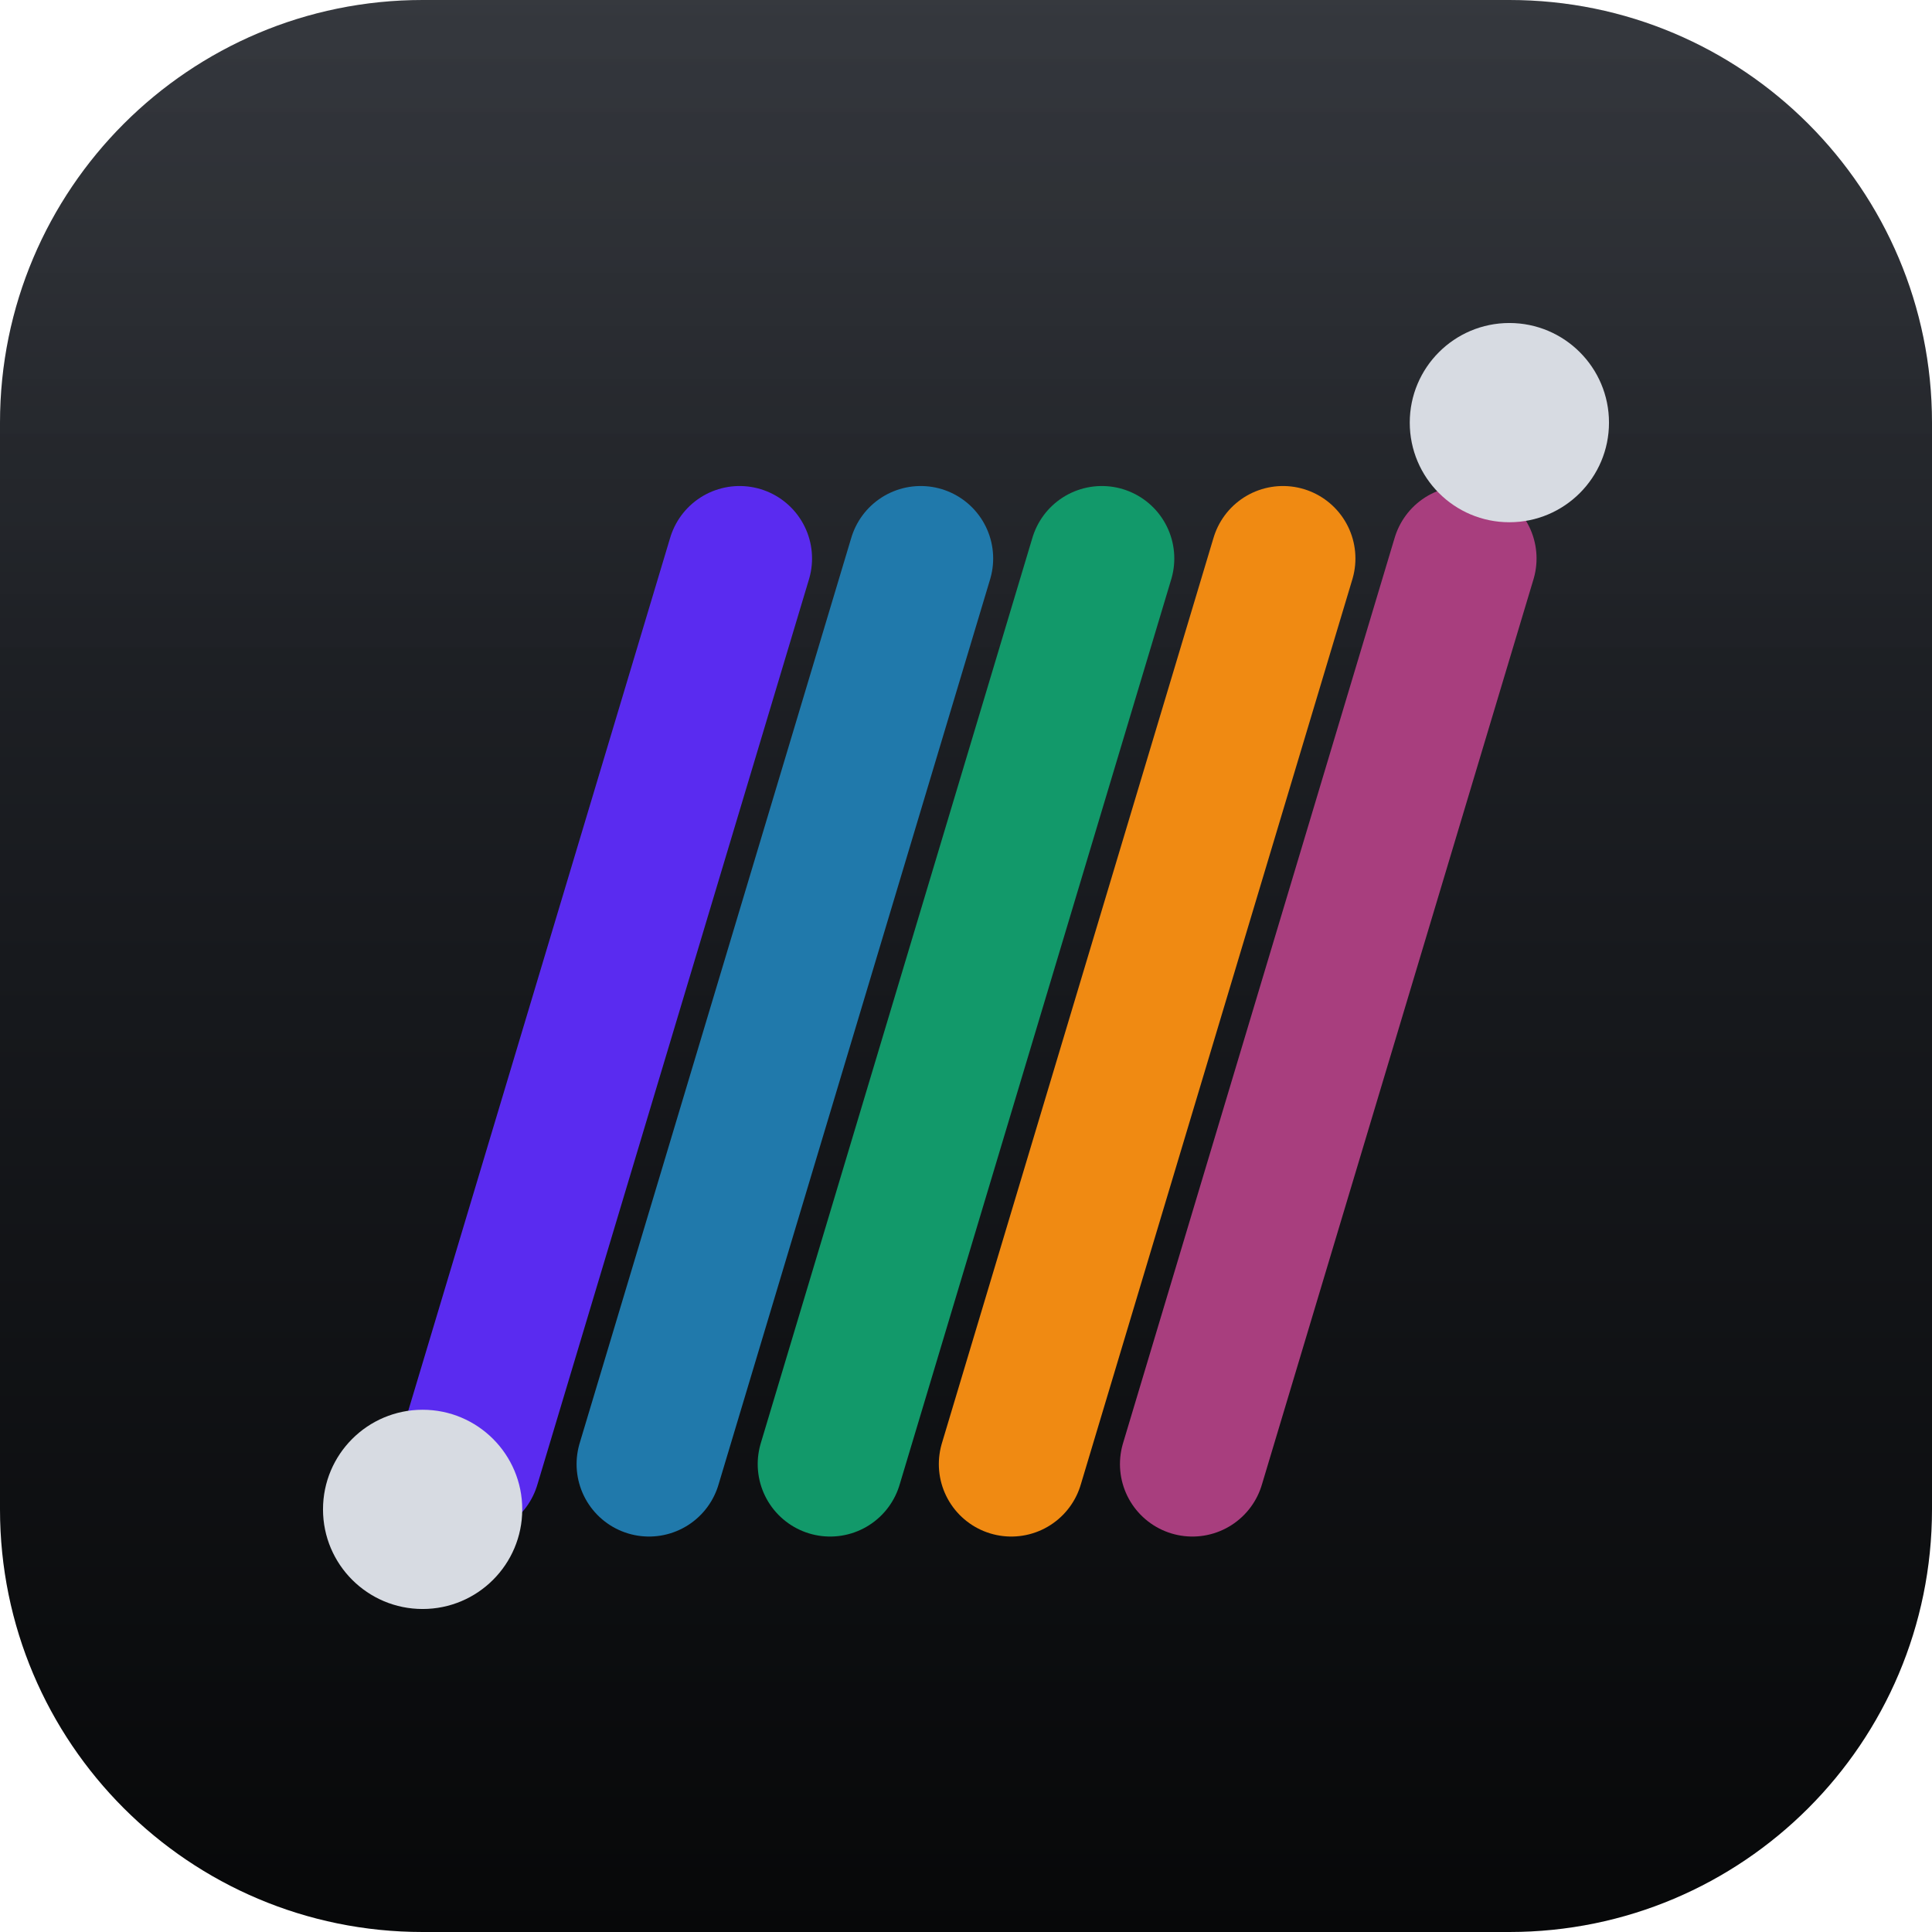
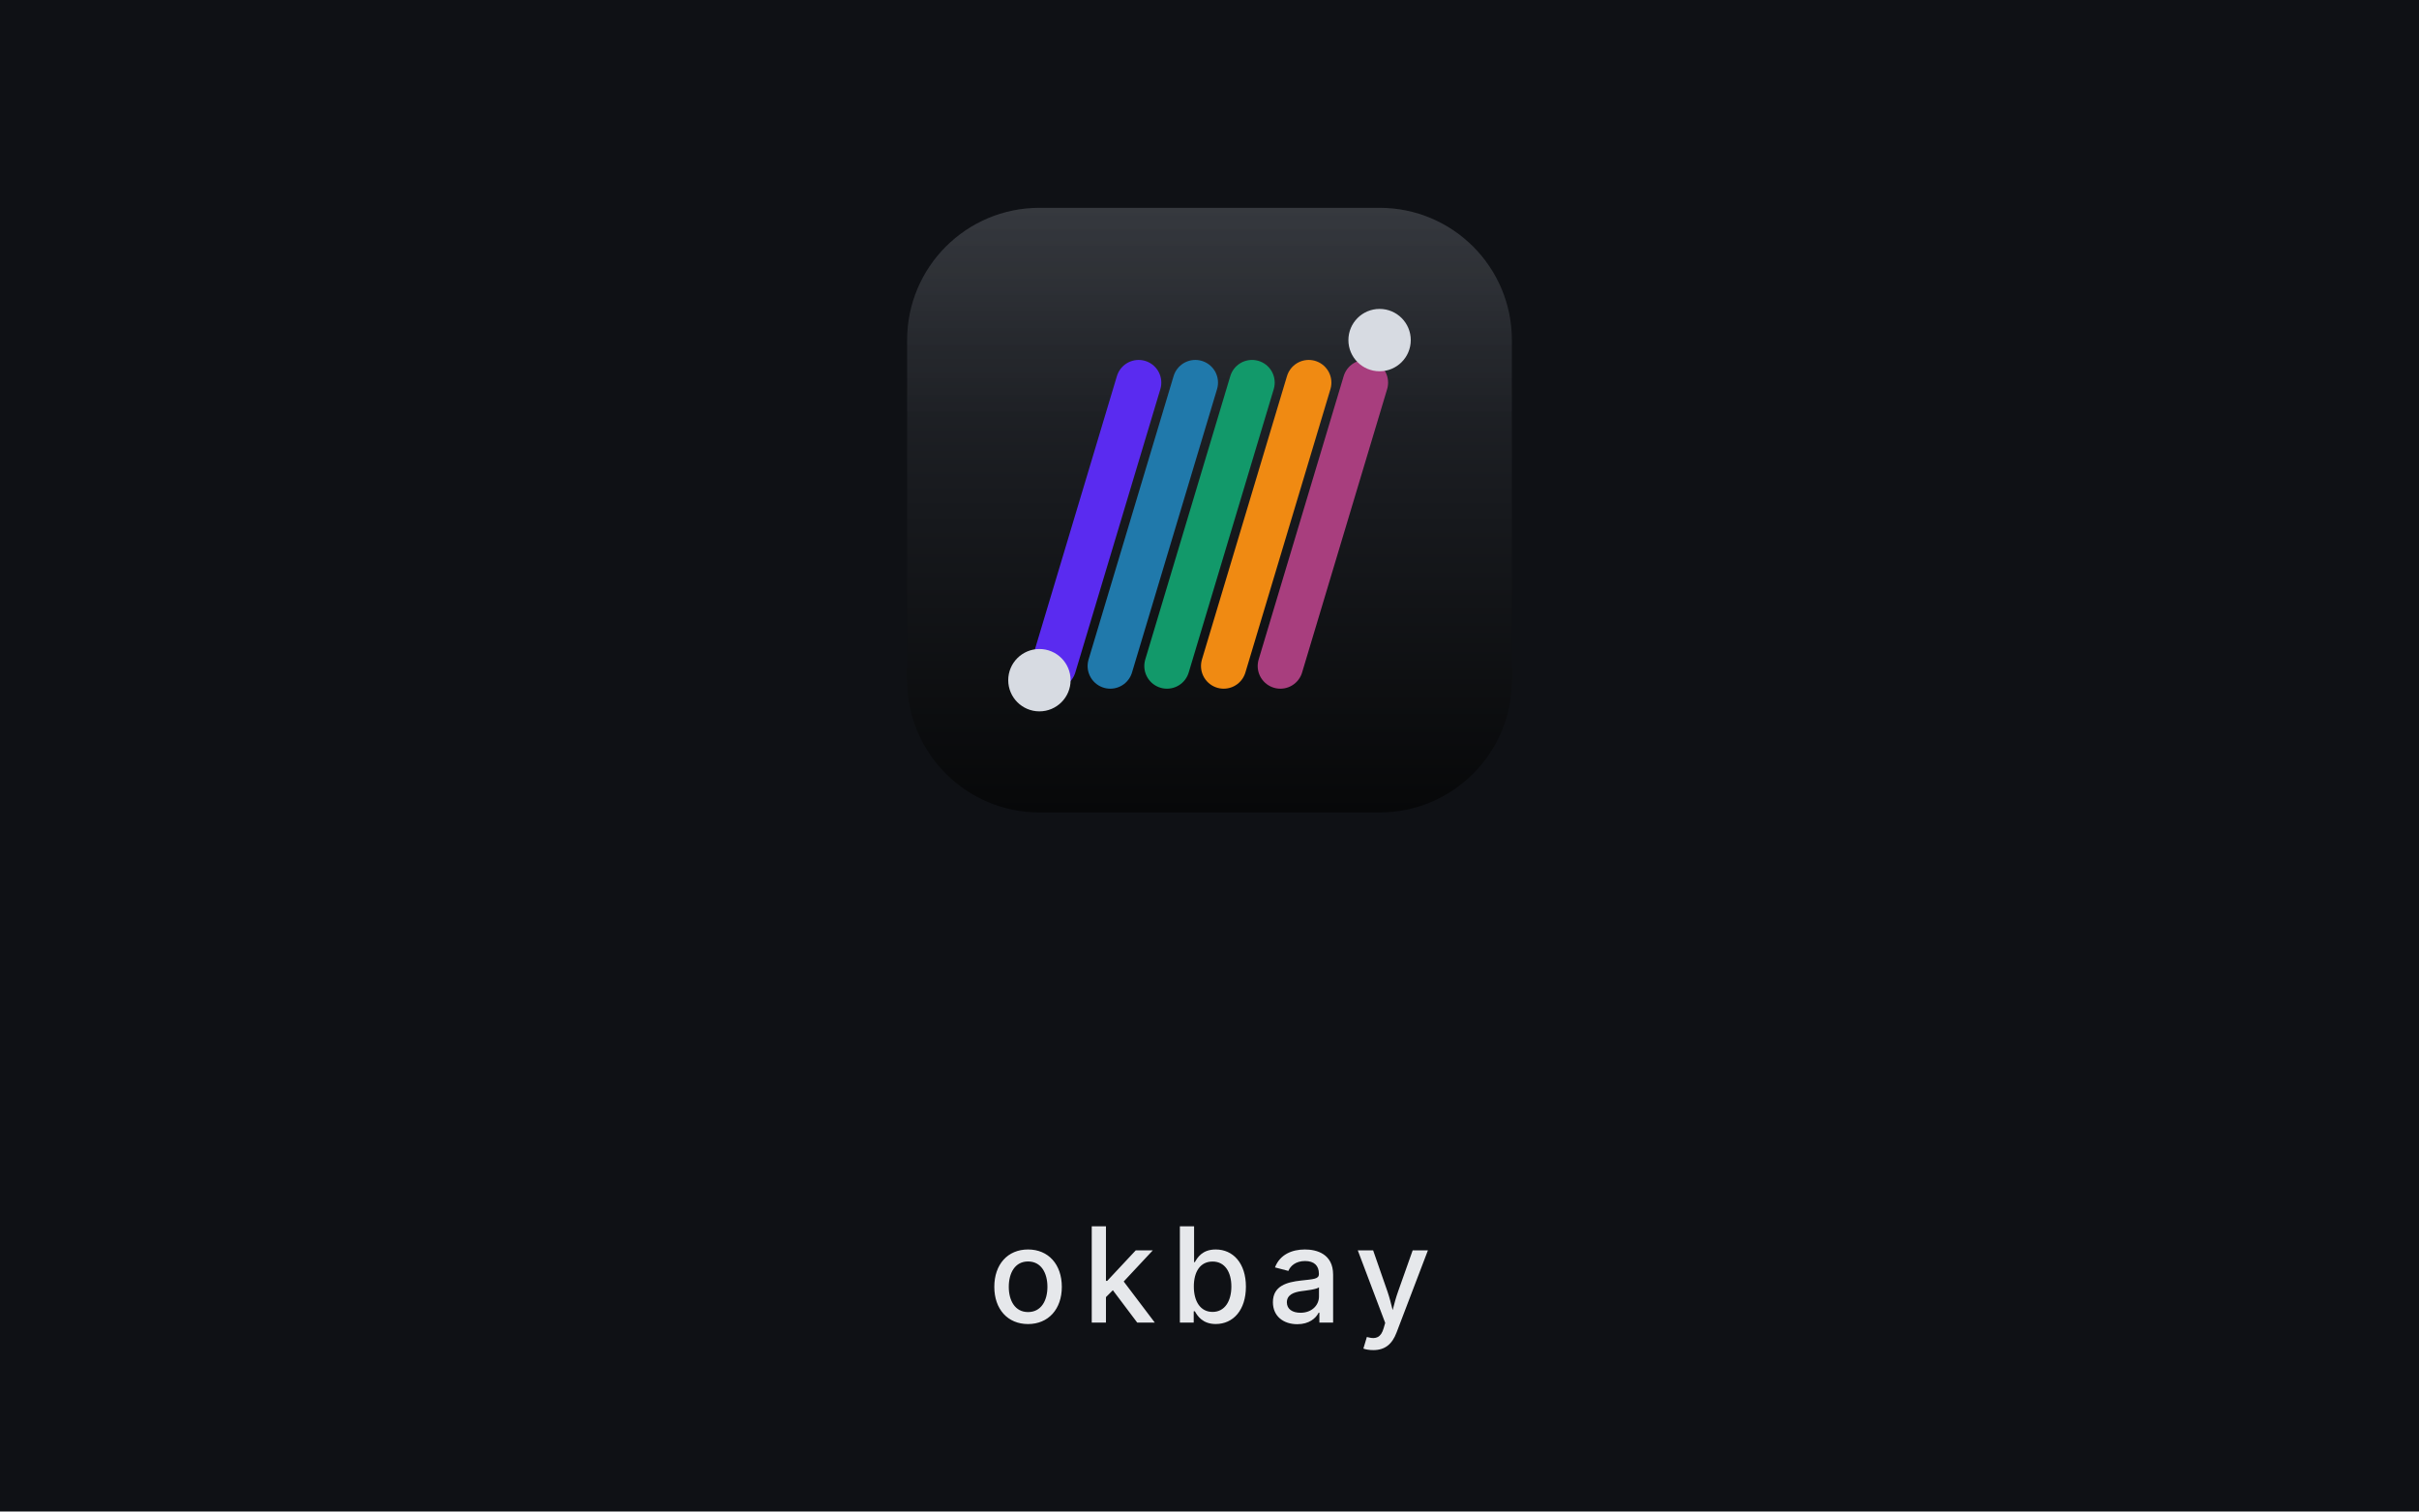
- <svg xmlns="http://www.w3.org/2000/svg" viewBox="0 0 512 512">
-   <defs>
-     <linearGradient id="ombre" x1="0" y1="0" x2="0" y2="1">
-       <stop offset="0" stop-color="#2b2e34" />
-       <stop offset="0.5" stop-color="#17191d" />
-       <stop offset="1" stop-color="#070809" />
-     </linearGradient>
-     <linearGradient id="gloss" x1="0" y1="0" x2="0" y2="1">
-       <stop offset="0" stop-color="#ffffff" stop-opacity="0.05" />
-       <stop offset="0.35" stop-color="#ffffff" stop-opacity="0" />
-     </linearGradient>
-   </defs>
-   <rect width="512" height="512" rx="112" fill="url(#ombre)" />
-   <rect width="512" height="512" rx="112" fill="url(#gloss)" />
-   <g transform="translate(64 64) scale(12)">
-     <g stroke-linecap="round" stroke-width="3.2" fill="none">
-       <line x1="5" y1="27" x2="11" y2="7" stroke="#5a2bf0" />
-       <line x1="9" y1="27" x2="15" y2="7" stroke="#2079ab" />
-       <line x1="13" y1="27" x2="19" y2="7" stroke="#12996a" />
-       <line x1="17" y1="27" x2="23" y2="7" stroke="#f08a12" />
-       <line x1="21" y1="27" x2="27" y2="7" stroke="#a83e7e" />
+ <svg xmlns="http://www.w3.org/2000/svg" viewBox="0 0 1024 640">
+   <rect width="1024" height="640" fill="#0f1115" />
+   <g transform="translate(384 88) scale(0.5)">
+     <defs>
+       <linearGradient id="ombre" x1="0" y1="0" x2="0" y2="1">
+         <stop offset="0" stop-color="#2b2e34" />
+         <stop offset="0.5" stop-color="#17191d" />
+         <stop offset="1" stop-color="#070809" />
+       </linearGradient>
+       <linearGradient id="gloss" x1="0" y1="0" x2="0" y2="1">
+         <stop offset="0" stop-color="#ffffff" stop-opacity="0.05" />
+         <stop offset="0.35" stop-color="#ffffff" stop-opacity="0" />
+       </linearGradient>
+     </defs>
+     <rect width="512" height="512" rx="112" fill="url(#ombre)" />
+     <rect width="512" height="512" rx="112" fill="url(#gloss)" />
+     <g transform="translate(64 64) scale(12)">
+       <g stroke-linecap="round" stroke-width="3.2" fill="none">
+         <line x1="5" y1="27" x2="11" y2="7" stroke="#5a2bf0" />
+         <line x1="9" y1="27" x2="15" y2="7" stroke="#2079ab" />
+         <line x1="13" y1="27" x2="19" y2="7" stroke="#12996a" />
+         <line x1="17" y1="27" x2="23" y2="7" stroke="#f08a12" />
+         <line x1="21" y1="27" x2="27" y2="7" stroke="#a83e7e" />
+       </g>
+       <circle cx="4" cy="28" r="2.2" fill="#d7dbe2" />
+       <circle cx="28" cy="4" r="2.2" fill="#d7dbe2" />
    </g>
-     <circle cx="4" cy="28" r="2.2" fill="#d7dbe2" />
-     <circle cx="28" cy="4" r="2.2" fill="#d7dbe2" />
  </g>
+   <text x="512" y="560" text-anchor="middle" font-family="Inter, ui-sans-serif, system-ui, sans-serif" font-size="56" font-weight="500" letter-spacing="6" fill="#e6e8eb">okbay</text>
</svg>
